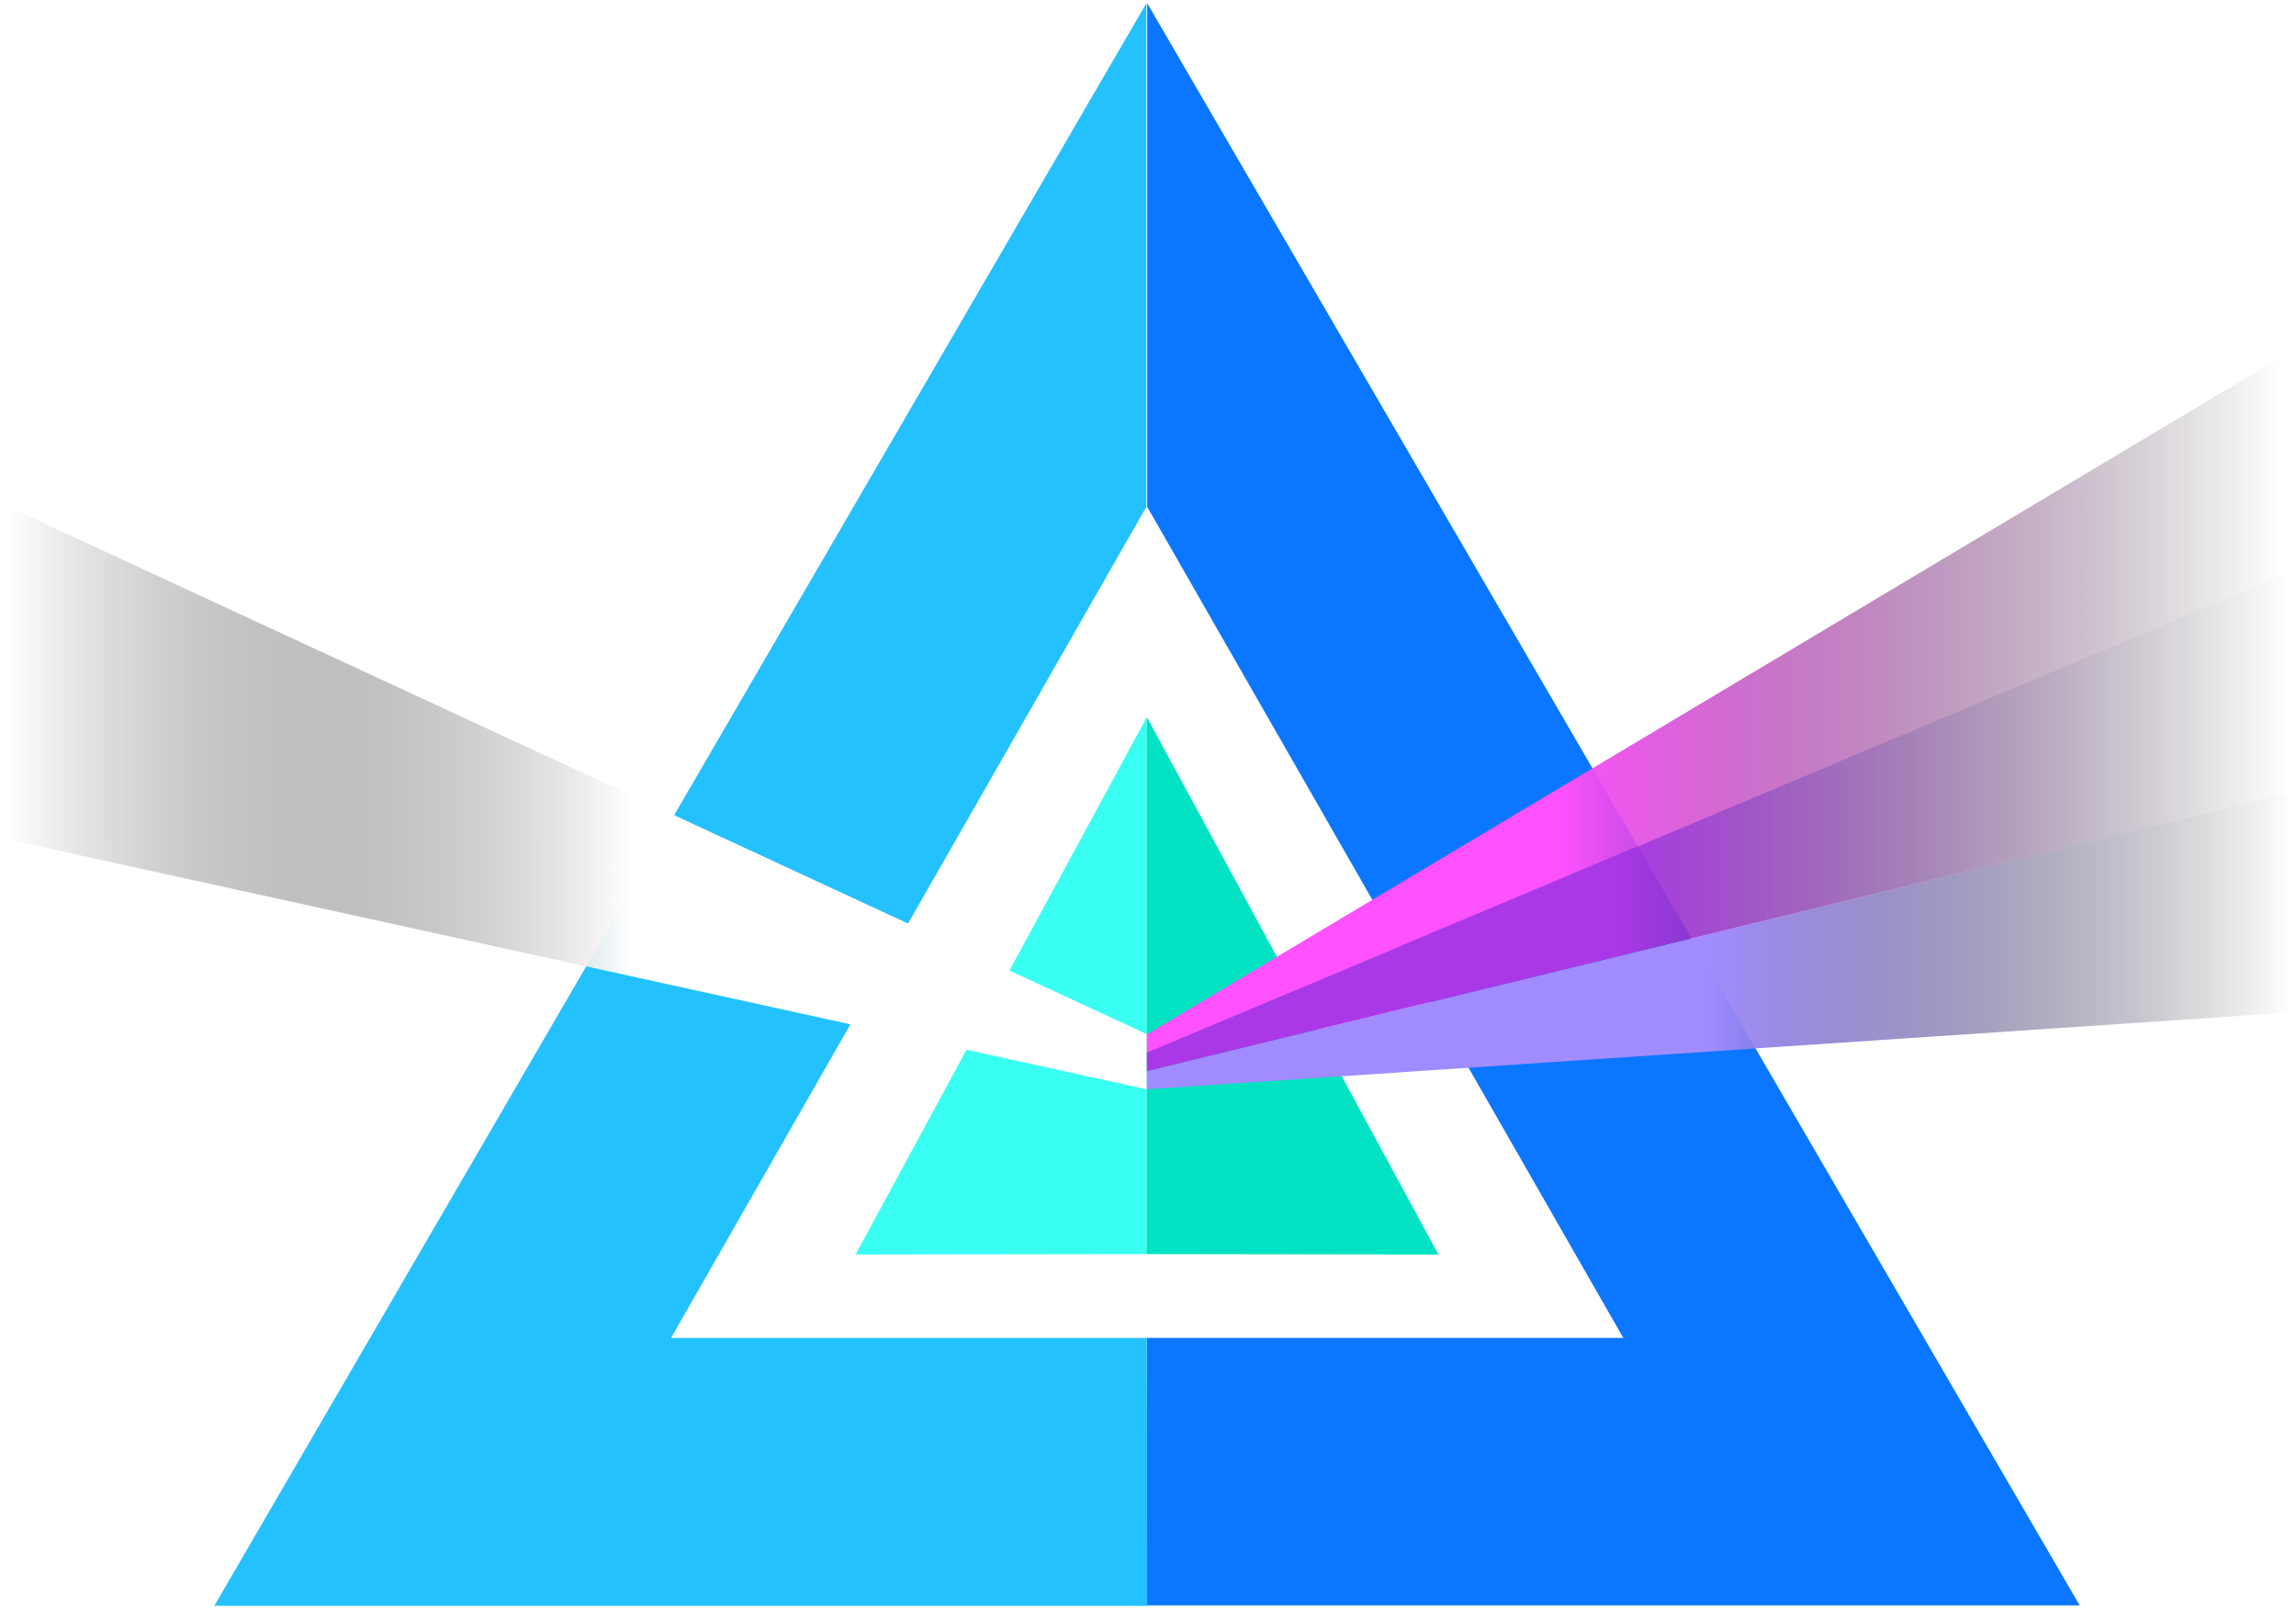
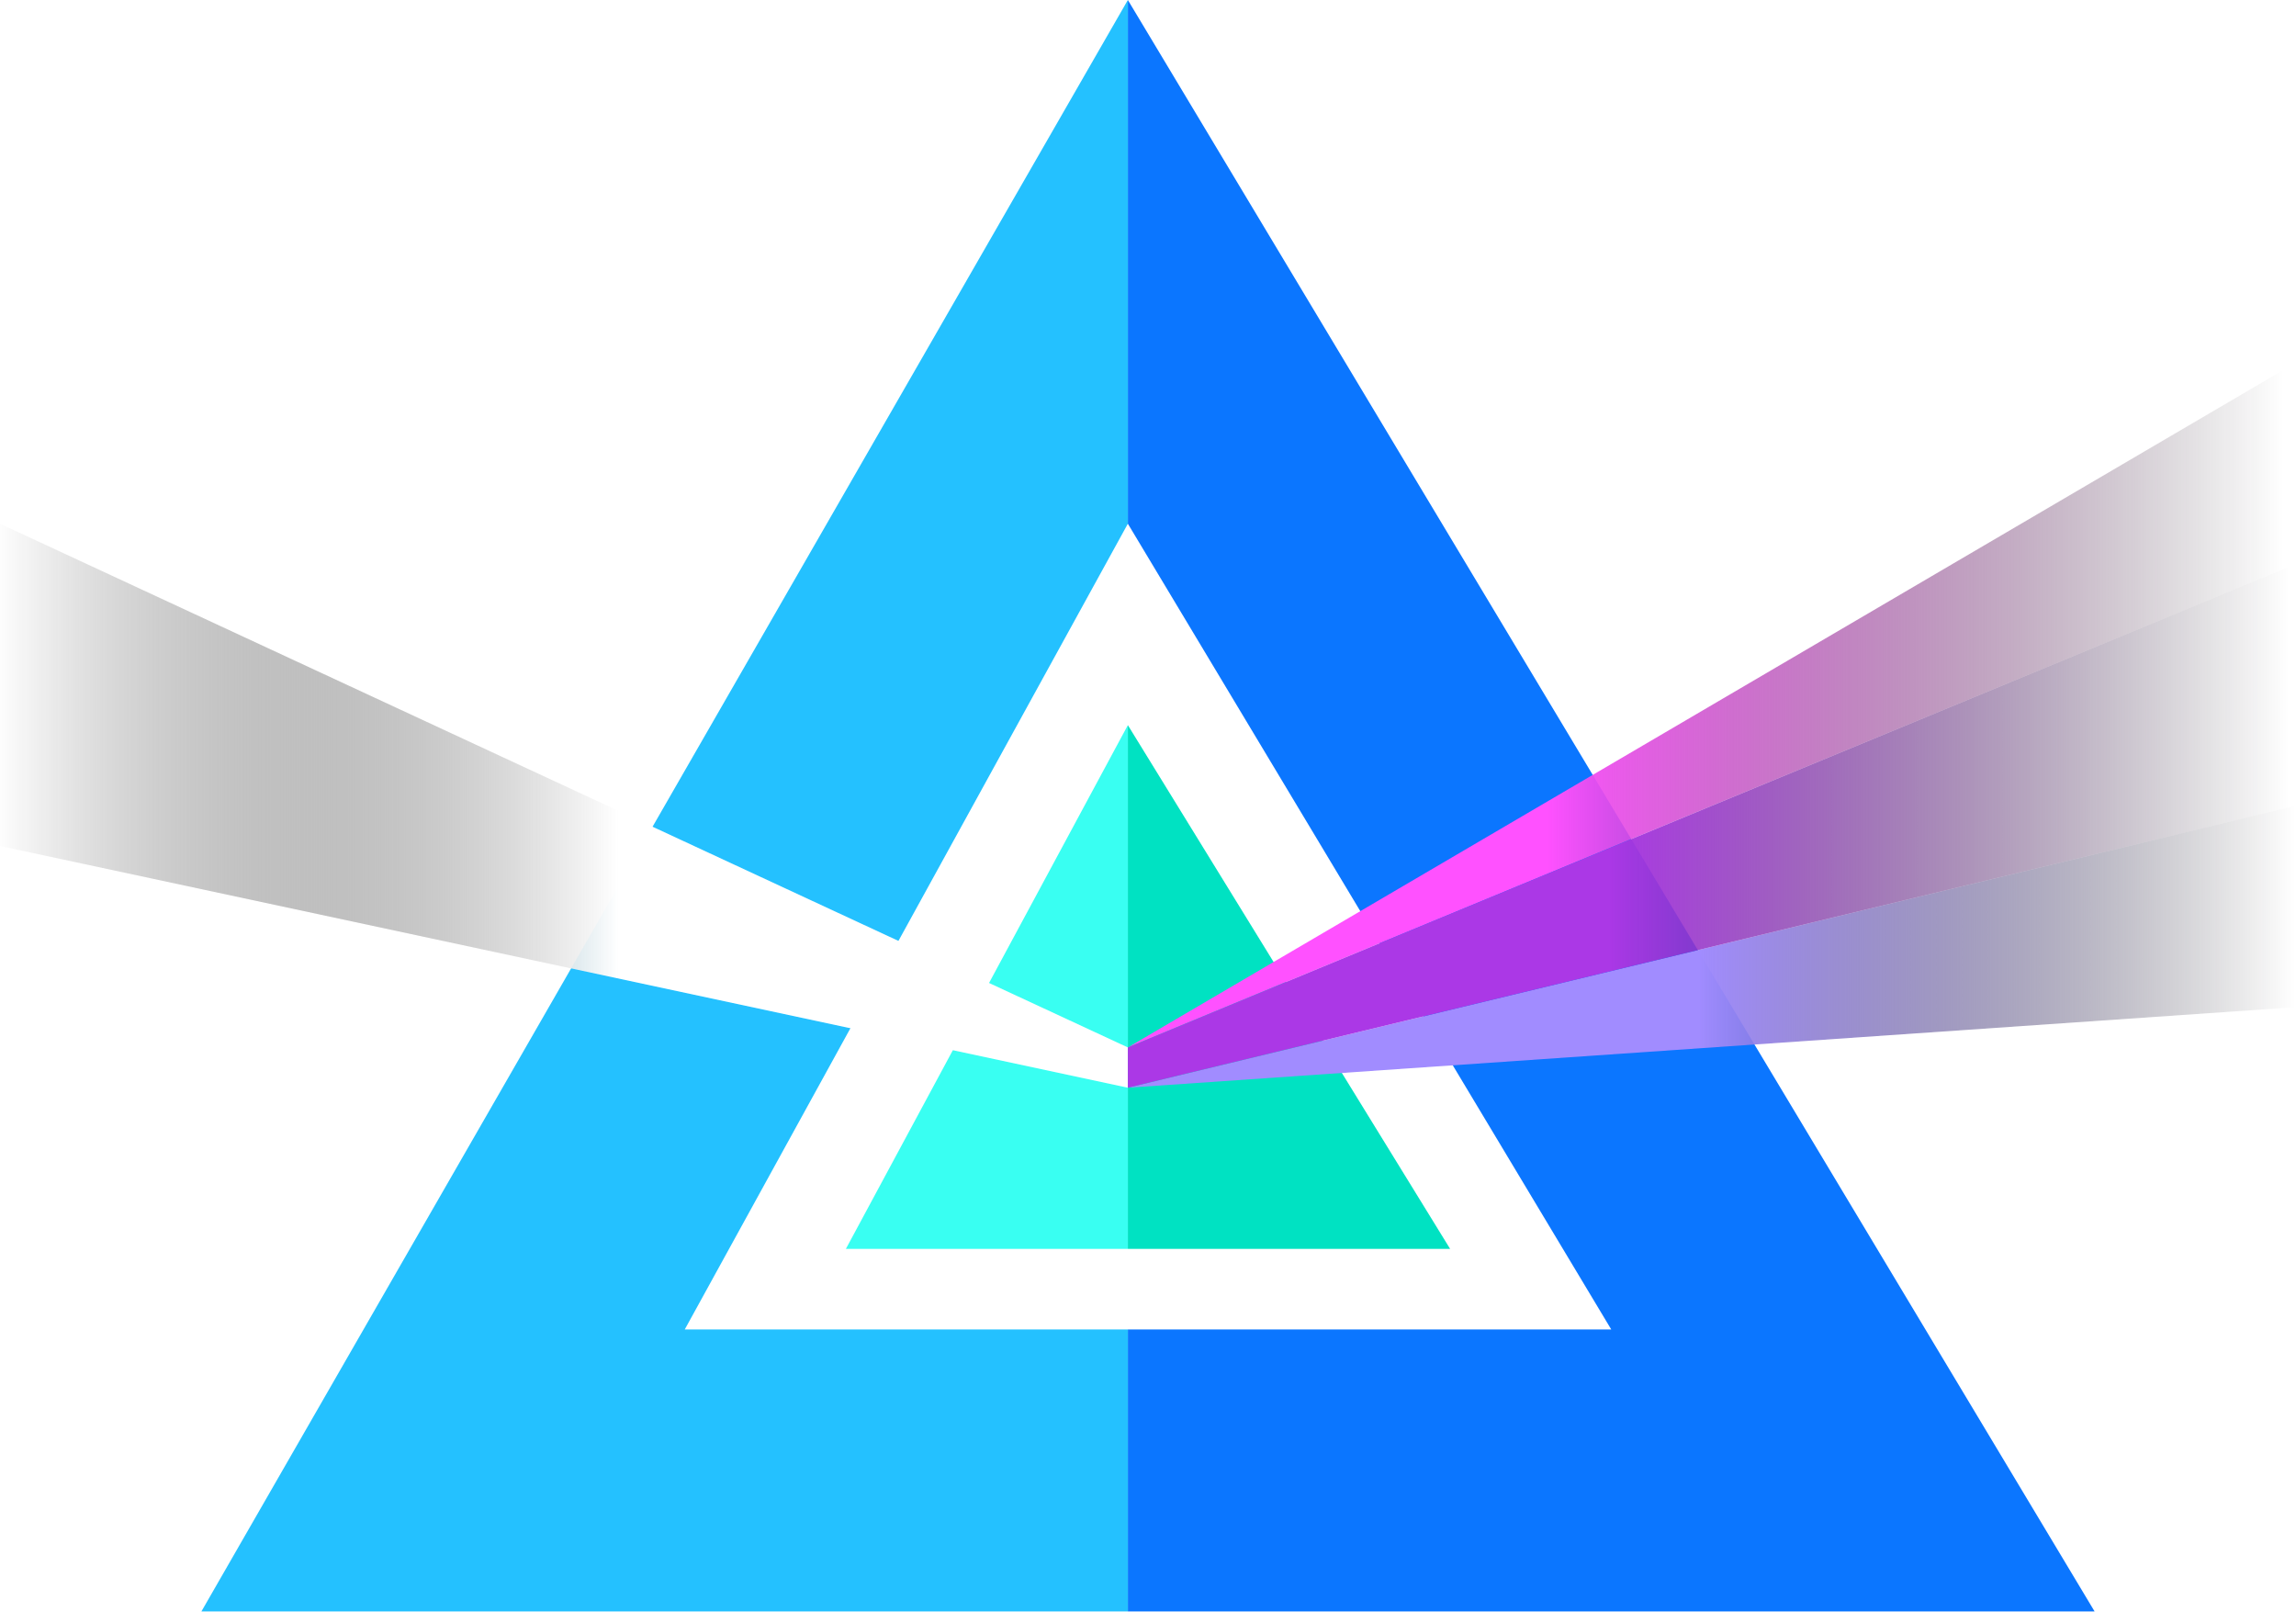
<svg xmlns="http://www.w3.org/2000/svg" viewBox="0 0 57 40">
  <defs>
-     <linearGradient id="a" x1=".03%" x2="54.79%" y1="50.23%" y2="50.23%">
+     <linearGradient id="a" x1="0%" x2="54.8%" y1="50.2%" y2="50.2%">
      <stop offset="0%" stop-opacity="0" />
      <stop offset="100%" stop-color="#FFF" />
    </linearGradient>
-     <linearGradient id="b" x1="99.38%" x2="35.8%" y1="49.83%" y2="49.83%">
+     <linearGradient id="b" x1="99.4%" x2="35.8%" y1="49.8%" y2="49.8%">
      <stop offset="0%" stop-opacity="0" />
      <stop offset="100%" stop-color="#FF51FF" />
    </linearGradient>
-     <linearGradient id="c" x1="100.43%" x2="48.94%" y1="50.11%" y2="50.11%">
+     <linearGradient id="c" x1="100.4%" x2="48.9%" y1="50.1%" y2="50.1%">
      <stop offset="0%" stop-opacity="0" />
      <stop offset="100%" stop-color="#A18CFF" />
    </linearGradient>
-     <linearGradient id="d" x1="99.91%" x2="41.06%" y1="50.24%" y2="50.24%">
+     <linearGradient id="d" x1="99.9%" x2="41.1%" y1="50.2%" y2="50.2%">
      <stop offset="0%" stop-opacity="0" />
      <stop offset="100%" stop-color="#AB38E6" />
    </linearGradient>
  </defs>
  <g fill="none">
-     <path fill="#0B76FF" d="M28.47 33.21H40.3L28.48 12.58V.08l23.15 39.77H28.47z" />
-     <path fill="#24C1FF" d="M28.47 33.21H16.66l11.8-20.63V.08L5.32 39.86h23.16z" />
-     <path fill="#39FFF2" d="M28.47 17.8v13.33l-7.23.01z" />
-     <path fill="#00E2C2" d="M28.47 17.8v13.33l7.24.01z" />
-     <path fill="url(#a)" d="m.1 12.53 28.37 13.14v1.37L.11 20.82z" />
-     <path fill="url(#b)" d="M56.9 8.7 28.47 25.68v.46L56.9 14.18z" />
-     <path fill="url(#c)" d="m56.9 25.13-28.43 1.91v-.45l28.43-6.93z" />
-     <path fill="url(#d)" d="M56.9 14.18 28.47 26.13v.46l28.43-6.93z" />
+     <path fill="#0B76FF" d="M28 33h12L28 13V0l24 40H28z" />
+     <path fill="#24C1FF" d="M28 33H17l11-20V0L5 40h23z" />
+     <path fill="#39FFF2" d="M28 18v13h-7z" />
+     <path fill="#00E2C2" d="M28 18v13h8z" />
+     <path fill="url(#a)" d="m0 13 28 13v1L0 21z" />
+     <path fill="url(#b)" d="M57 9 28 26l29-12z" />
+     <path fill="url(#c)" d="m57 25-29 2 29-7z" />
+     <path fill="url(#d)" d="M57 14 28 26v1l29-7z" />
  </g>
</svg>
